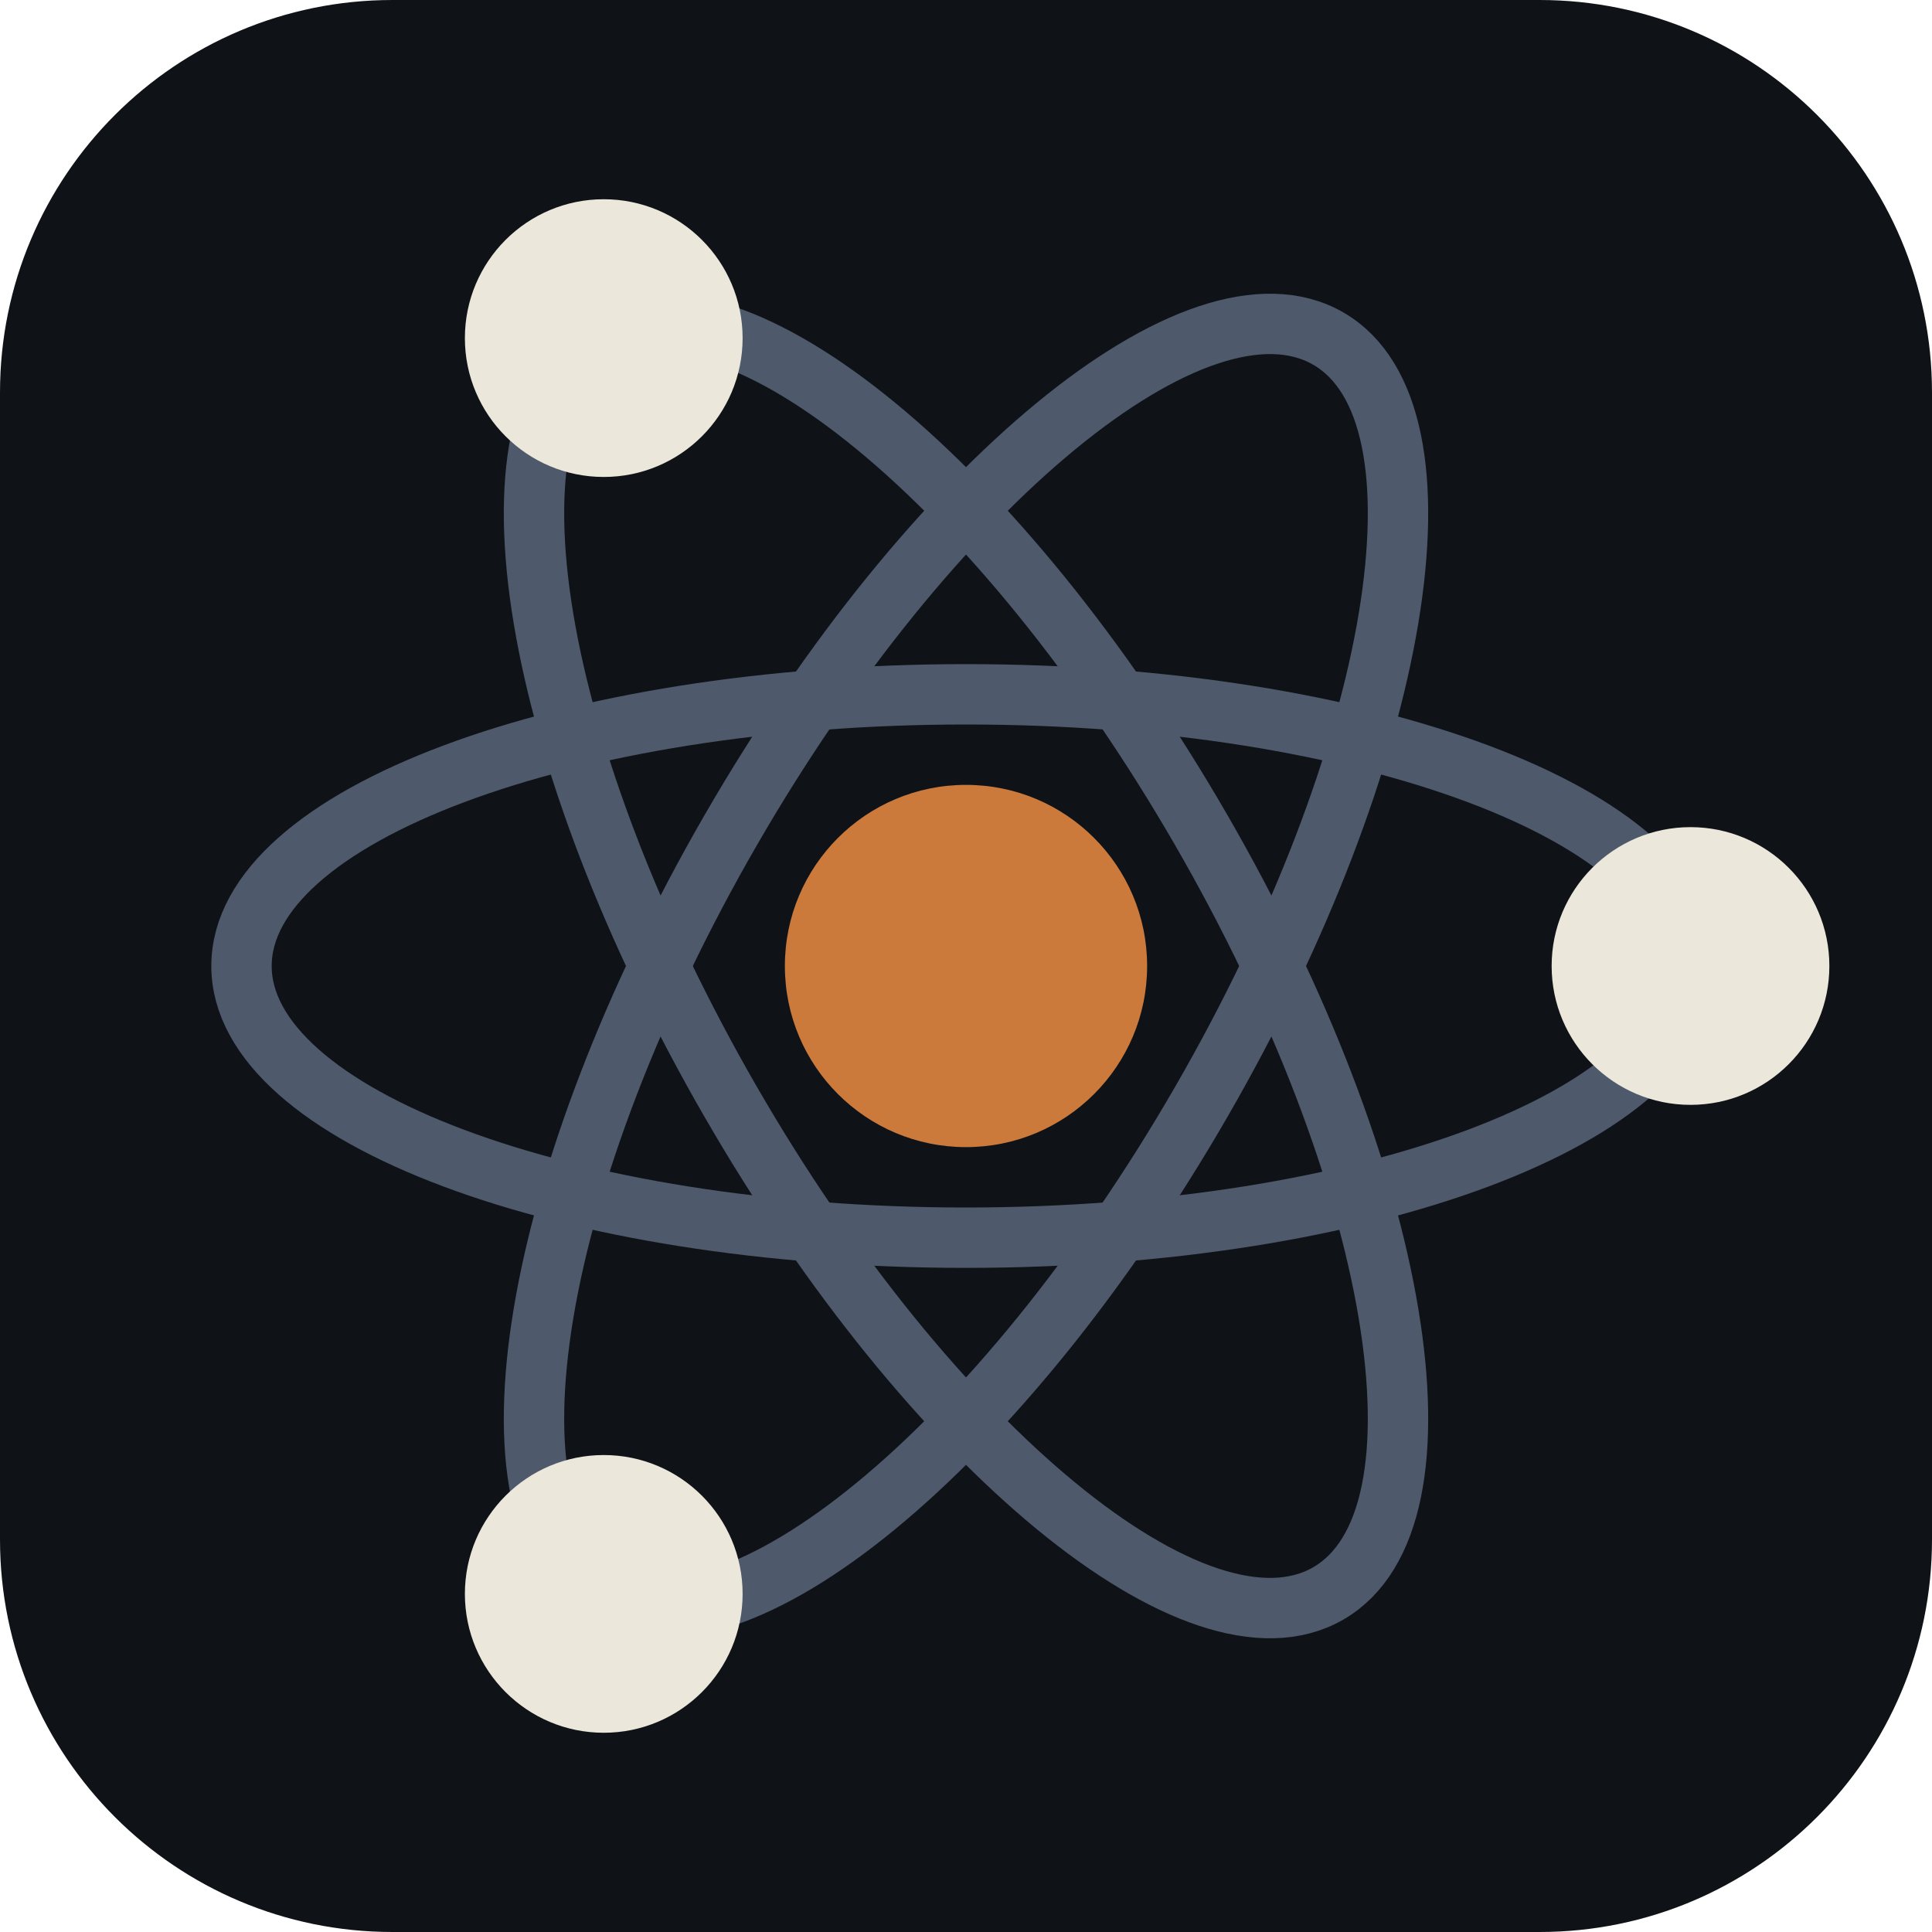
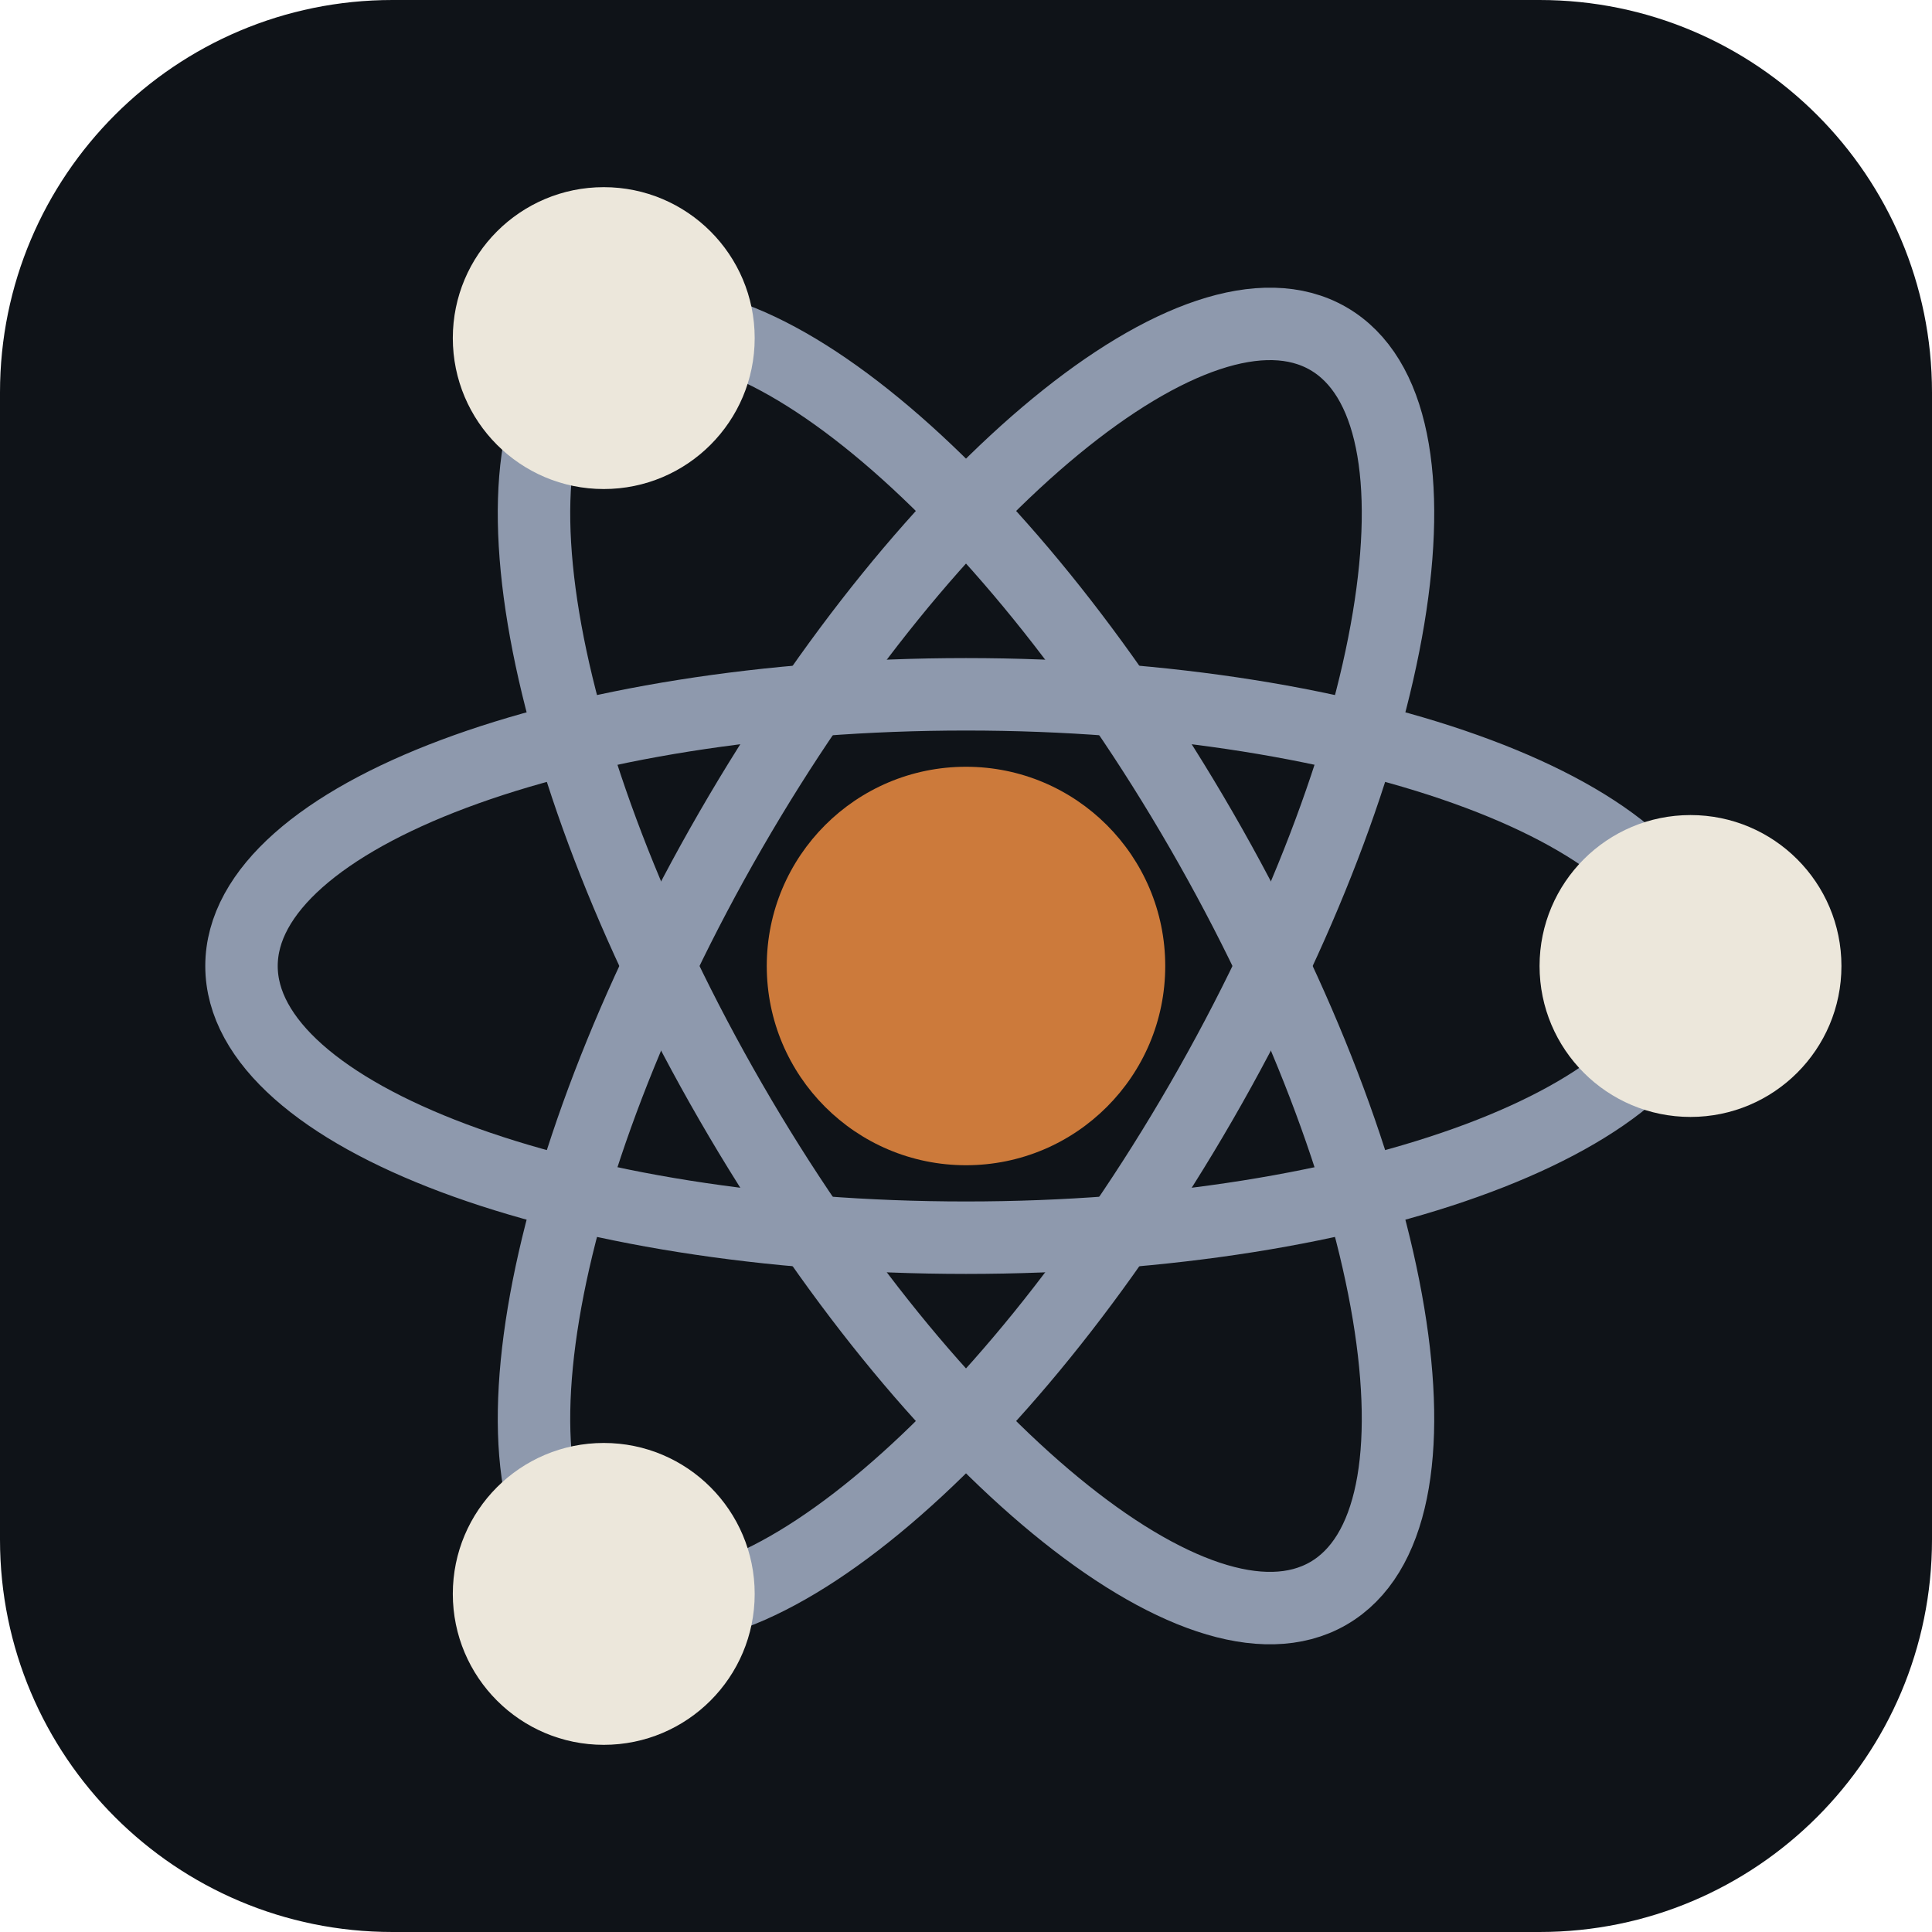
<svg xmlns="http://www.w3.org/2000/svg" viewBox="0 0 64 64" role="img" aria-label="tilinthecloud mark">
  <rect width="64" height="64" rx="13" fill="#0F1318" />
-   <g fill="none" stroke="#4E596B" stroke-width="2">
+   <g fill="none" stroke="#8E99AD" stroke-width="2.4">
    <ellipse cx="32" cy="32" rx="24" ry="9" />
    <ellipse cx="32" cy="32" rx="24" ry="9" transform="rotate(60 32 32)" />
    <ellipse cx="32" cy="32" rx="24" ry="9" transform="rotate(120 32 32)" />
  </g>
-   <circle cx="56" cy="32" r="4.6" fill="#ECE7DB" />
-   <circle cx="20" cy="52.8" r="4.6" fill="#ECE7DB" />
-   <circle cx="20" cy="11.2" r="4.6" fill="#ECE7DB" />
-   <circle cx="32" cy="32" r="6" fill="#CC7A3B" />
+   <circle cx="56" cy="32" r="5" fill="#ECE7DB" />
+   <circle cx="20" cy="52.8" r="5" fill="#ECE7DB" />
+   <circle cx="20" cy="11.2" r="5" fill="#ECE7DB" />
+   <circle cx="32" cy="32" r="6.6" fill="#CC7A3B" />
</svg>
